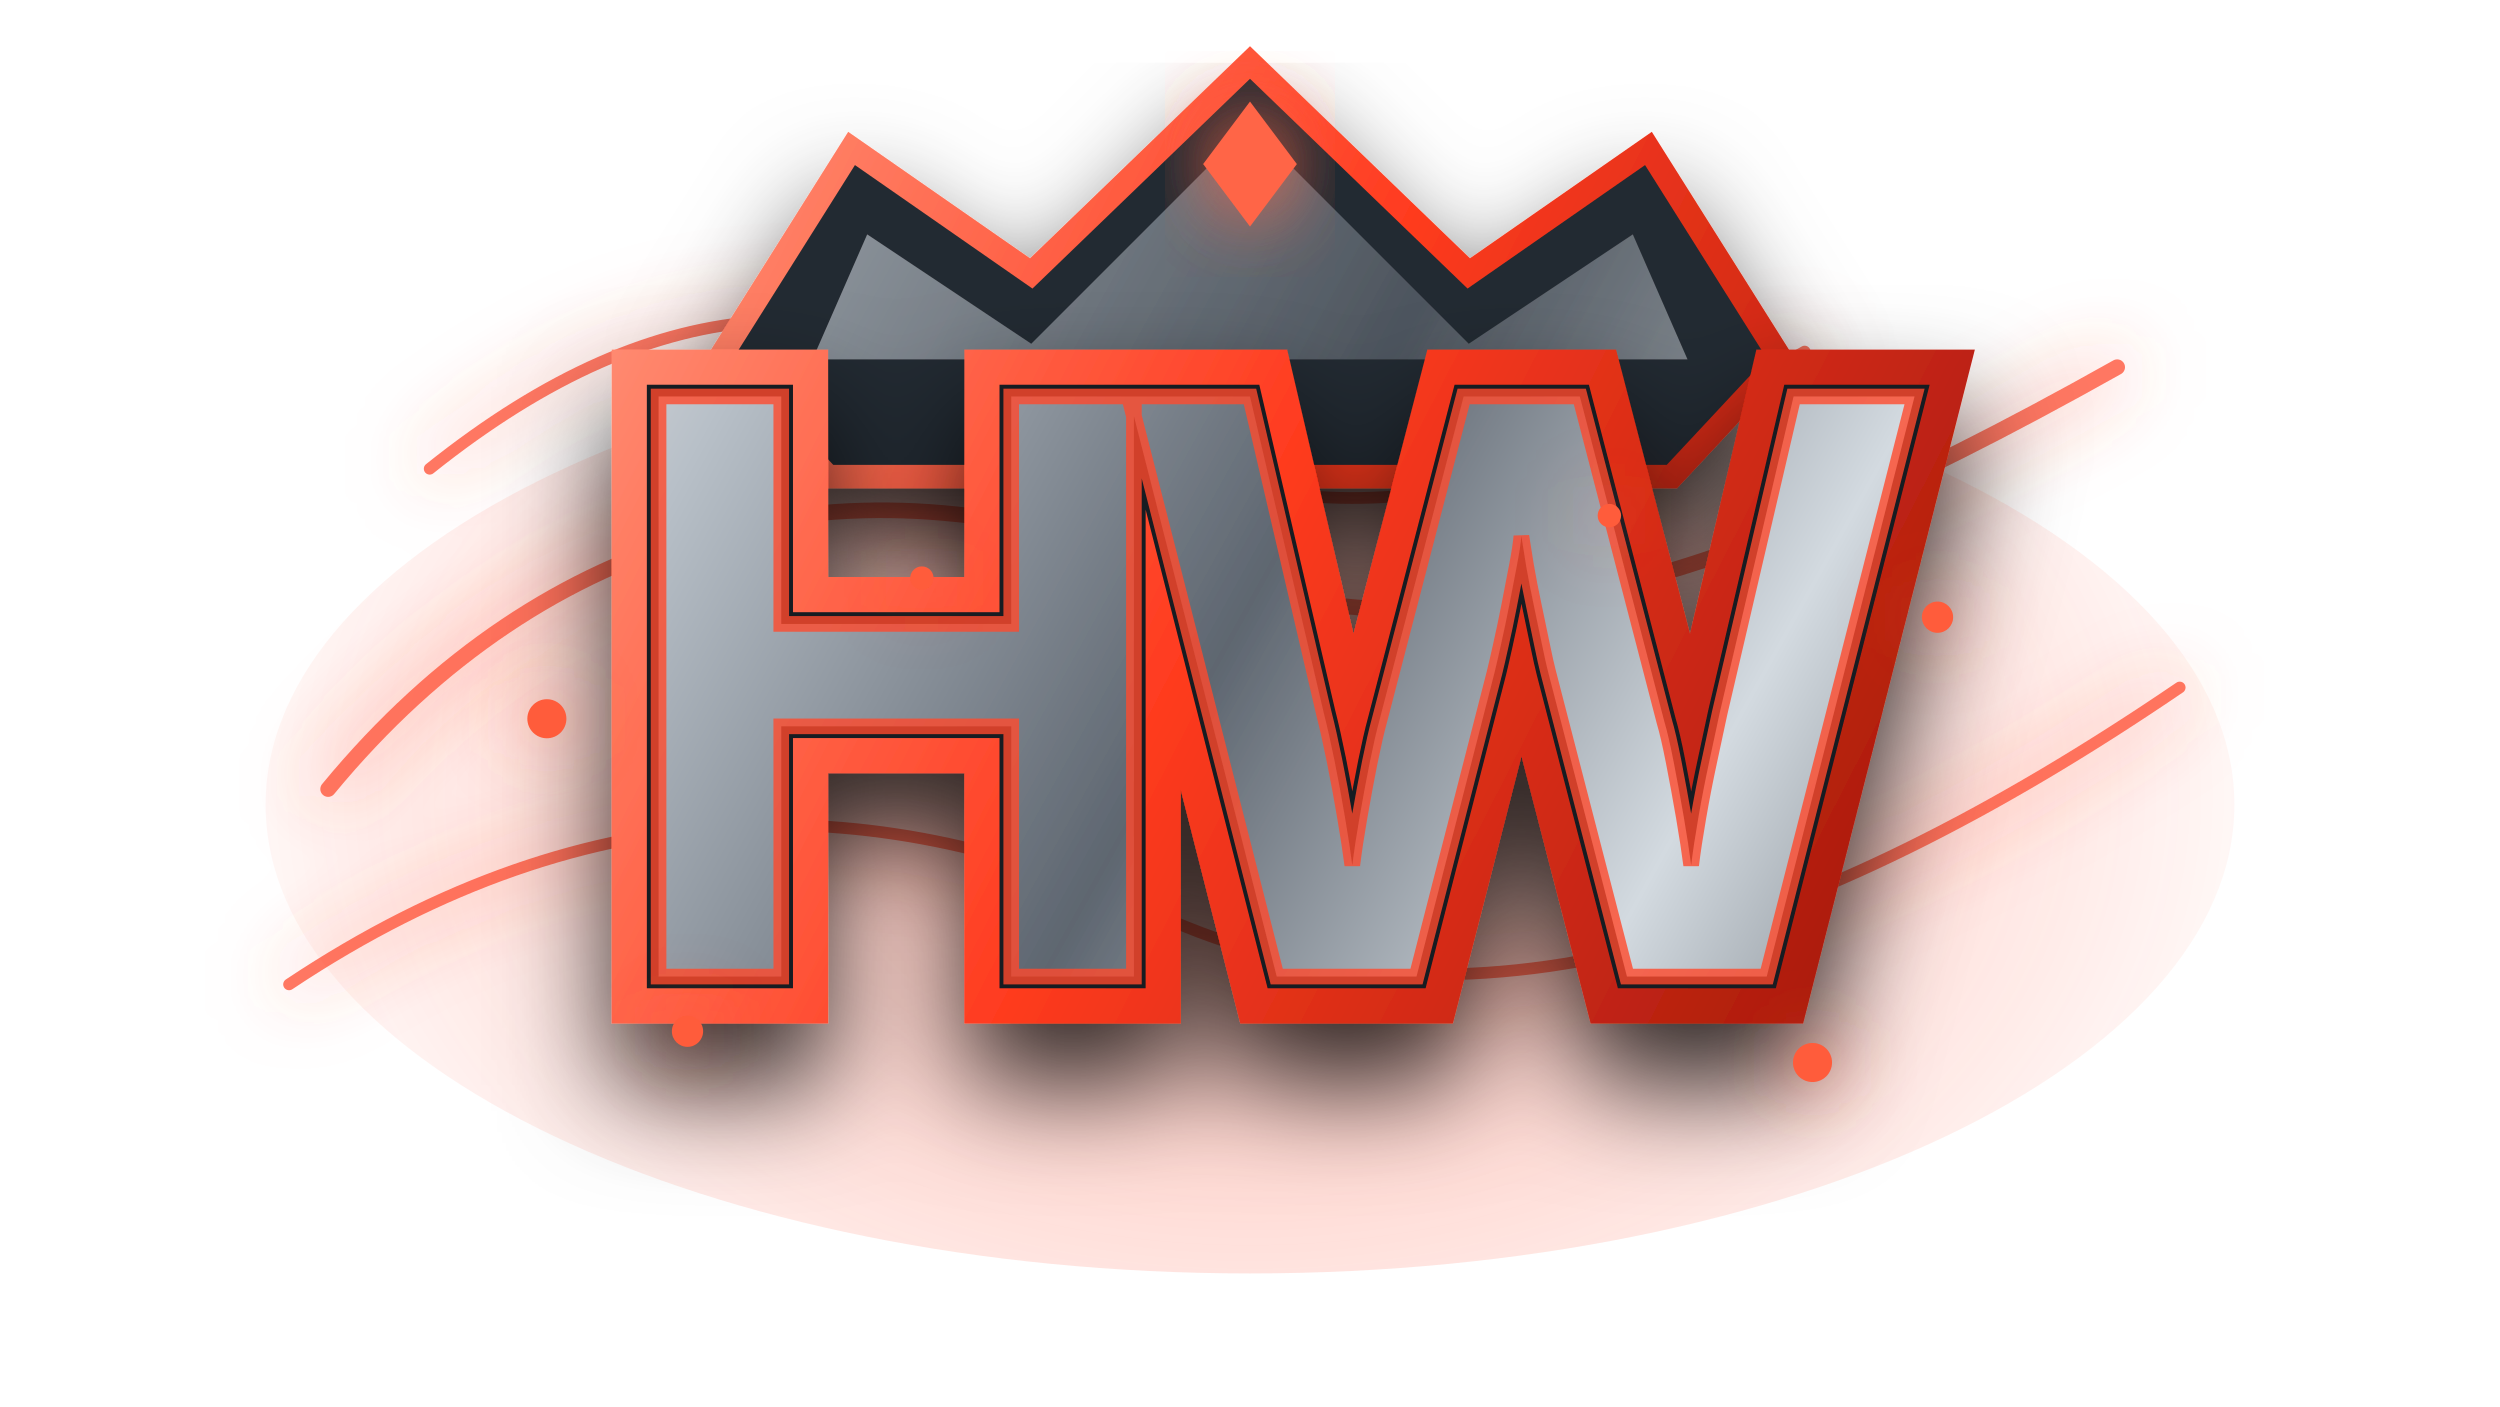
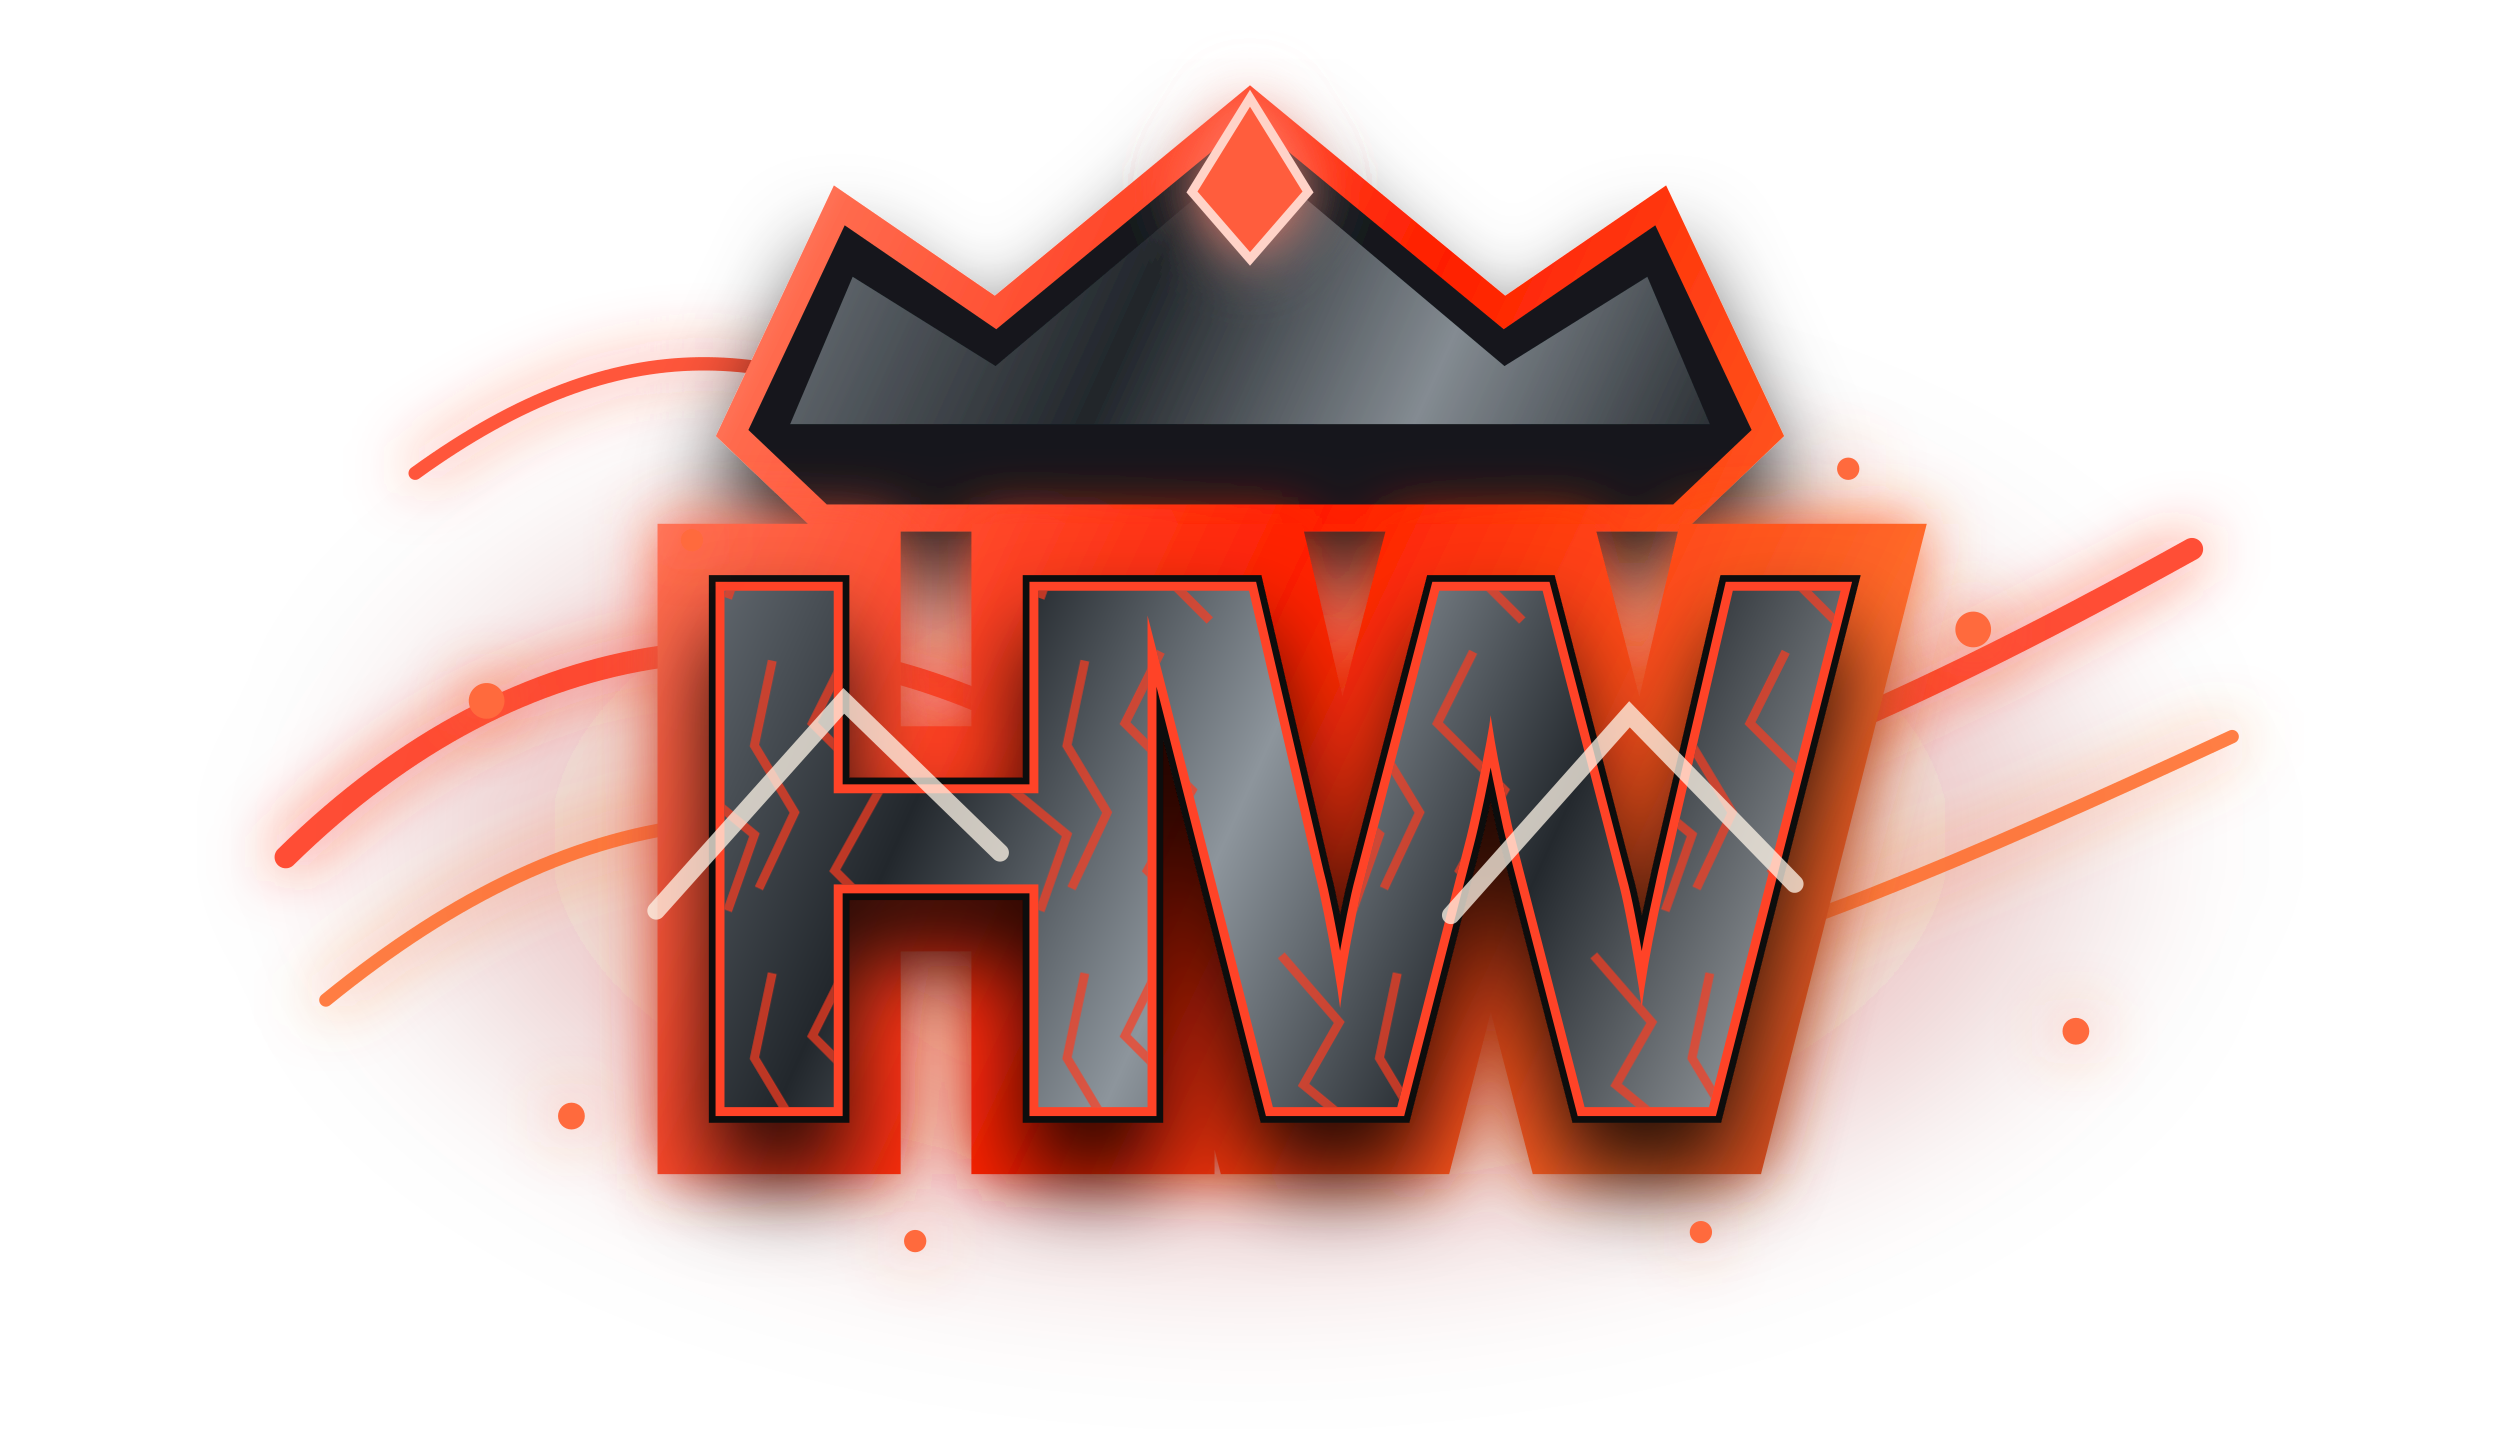
- <svg xmlns="http://www.w3.org/2000/svg" viewBox="0 0 320 180" role="img" aria-label="HardlyWorld HW logo">
+ <svg xmlns="http://www.w3.org/2000/svg" viewBox="0 0 560 320" fill="none">
  <defs>
-     <linearGradient id="metal" x1="45" y1="30" x2="270" y2="155" gradientUnits="userSpaceOnUse">
-       <stop stop-color="#FFF5F2" />
-       <stop offset=".2" stop-color="#B8C0C8" />
-       <stop offset=".48" stop-color="#5E6670" />
-       <stop offset=".72" stop-color="#D3DAE0" />
-       <stop offset="1" stop-color="#3E454D" />
+     <linearGradient id="steel" x1="110" y1="100" x2="430" y2="245" gradientUnits="userSpaceOnUse">
+       <stop stop-color="#F4F5F6" />
+       <stop offset=".12" stop-color="#70777E" />
+       <stop offset=".34" stop-color="#22272C" />
+       <stop offset=".53" stop-color="#8D959C" />
+       <stop offset=".72" stop-color="#24292E" />
+       <stop offset="1" stop-color="#C9CED2" />
    </linearGradient>
-     <linearGradient id="edge" x1="55" y1="45" x2="260" y2="150" gradientUnits="userSpaceOnUse">
-       <stop stop-color="#FF9D84" />
-       <stop offset=".45" stop-color="#FF3B1F" />
-       <stop offset="1" stop-color="#8C1108" />
+     <linearGradient id="hot" x1="90" y1="80" x2="470" y2="260" gradientUnits="userSpaceOnUse">
+       <stop stop-color="#FFD7C8" />
+       <stop offset=".18" stop-color="#FF6A4D" />
+       <stop offset=".48" stop-color="#FF1F00" />
+       <stop offset=".78" stop-color="#FF6A2A" />
+       <stop offset="1" stop-color="#9B140B" />
    </linearGradient>
-     <radialGradient id="core" cx="0" cy="0" r="1" gradientTransform="translate(160 102) rotate(90) scale(95 140)" gradientUnits="userSpaceOnUse">
-       <stop stop-color="#FF5B3A" stop-opacity=".38" />
-       <stop offset="1" stop-color="#FF2100" stop-opacity="0" />
+     <radialGradient id="fire" cx=".5" cy=".5" r=".55">
+       <stop stop-color="#FF5A2F" stop-opacity=".8" />
+       <stop offset=".45" stop-color="#D92711" stop-opacity=".34" />
+       <stop offset="1" stop-color="#5B0904" stop-opacity="0" />
    </radialGradient>
-     <filter id="glow" x="-40%" y="-40%" width="180%" height="180%">
-       <feGaussianBlur stdDeviation="5" result="b" />
+     <filter id="redGlow" x="-60%" y="-60%" width="220%" height="220%">
+       <feGaussianBlur stdDeviation="7" result="blur" />
      <feMerge>
-         <feMergeNode in="b" />
+         <feMergeNode in="blur" />
        <feMergeNode in="SourceGraphic" />
      </feMerge>
    </filter>
-     <filter id="shadow" x="-30%" y="-30%" width="160%" height="180%">
-       <feDropShadow dx="0" dy="8" stdDeviation="7" flood-color="#000" flood-opacity=".8" />
+     <filter id="softGlow" x="-80%" y="-80%" width="260%" height="260%">
+       <feGaussianBlur stdDeviation="18" />
    </filter>
+     <filter id="shadow" x="-40%" y="-40%" width="180%" height="220%">
+       <feDropShadow dx="0" dy="13" stdDeviation="10" flood-color="#000" flood-opacity=".85" />
+     </filter>
+     <pattern id="cracks" width="70" height="70" patternUnits="userSpaceOnUse">
+       <path d="M7 4L20 19L12 33L29 47L23 64M50 6L42 22L57 37L47 55L61 69M33 8L29 27L38 42L30 59" stroke="#FF3B1F" stroke-width="2" stroke-opacity=".75" />
+     </pattern>
  </defs>
-   <ellipse cx="160" cy="103" rx="126" ry="60" fill="url(#core)" />
-   <g fill="none" stroke="#FF4A2D" stroke-linecap="round" filter="url(#glow)" opacity=".75">
-     <path d="M42 101c28-34 66-43 103-30 38 14 69 8 126-24" stroke-width="2" />
-     <path d="M37 126c39-26 76-25 111-9 39 18 84 3 131-29" stroke-width="1.5" />
-     <path d="M55 60c30-24 56-24 82-7 24 15 52 16 94-8" stroke-width="1.5" />
+   <ellipse cx="280" cy="188" rx="205" ry="100" fill="url(#fire)" filter="url(#softGlow)" />
+   <g fill="none" stroke-linecap="round" filter="url(#redGlow)" opacity=".86">
+     <path d="M64 192C118 139 178 135 232 163C299 198 347 203 491 123" stroke="#FF3218" stroke-width="5" />
+     <path d="M73 224C132 176 183 173 245 205C319 243 379 221 500 165" stroke="#FF6A27" stroke-width="3" />
+     <path d="M93 106C140 72 175 77 215 99C252 120 302 124 353 93" stroke="#FF3B1F" stroke-width="3" />
  </g>
  <g filter="url(#shadow)">
-     <path d="M92 46L109 19L132 35L160 8L188 35L211 19L228 46L214 61H106Z" fill="#242A31" stroke="url(#edge)" stroke-width="3" />
-     <path d="M104 46L111 30L132 44L160 16L188 44L209 30L216 46Z" fill="url(#metal)" opacity=".7" />
-     <path d="M154 21L160 13L166 21L160 29Z" fill="#FF6546" filter="url(#glow)" />
+     <path d="M164 97L188 46L223 70L280 23L337 70L372 46L396 97L376 116H184Z" fill="#15191E" stroke="url(#hot)" stroke-width="6" />
+     <path d="M177 95L191 62L223 82L280 34L337 82L369 62L383 95Z" fill="url(#steel)" opacity=".92" />
+     <path d="M267 43L280 22L293 43L280 58Z" fill="#FF5D3C" stroke="#FFD3C8" stroke-width="2" filter="url(#redGlow)" />
  </g>
-   <g filter="url(#shadow)">
-     <text x="160" y="125" text-anchor="middle" font-family="Arial Black, Impact, sans-serif" font-size="104" font-weight="900" letter-spacing="-10" fill="#090C10" stroke="url(#edge)" stroke-width="12" paint-order="stroke">HW</text>
-     <text x="160" y="125" text-anchor="middle" font-family="Arial Black, Impact, sans-serif" font-size="104" font-weight="900" letter-spacing="-10" fill="url(#metal)" stroke="#171B20" stroke-width="3" paint-order="stroke">HW</text>
-     <text x="160" y="125" text-anchor="middle" font-family="Arial Black, Impact, sans-serif" font-size="104" font-weight="900" letter-spacing="-10" fill="none" stroke="#FF4A2D" stroke-opacity=".8" stroke-width="2">HW</text>
-   </g>
-   <g fill="#FF5B3A" filter="url(#glow)">
-     <circle cx="70" cy="92" r="2.5" />
-     <circle cx="248" cy="79" r="2" />
-     <circle cx="88" cy="132" r="2" />
-     <circle cx="232" cy="136" r="2.5" />
-     <circle cx="118" cy="74" r="1.5" />
-     <circle cx="206" cy="66" r="1.5" />
+   <text x="280" y="248" text-anchor="middle" font-family="Arial Black, Impact, sans-serif" font-size="162" font-weight="900" letter-spacing="-16" fill="none" stroke="url(#hot)" stroke-width="30" paint-order="stroke" filter="url(#redGlow)">HW</text>
+   <text x="280" y="248" text-anchor="middle" font-family="Arial Black, Impact, sans-serif" font-size="162" font-weight="900" letter-spacing="-16" fill="url(#steel)" stroke="#090C10" stroke-width="7" paint-order="stroke" filter="url(#shadow)">HW</text>
+   <text x="280" y="248" text-anchor="middle" font-family="Arial Black, Impact, sans-serif" font-size="162" font-weight="900" letter-spacing="-16" fill="url(#steel)" stroke="#FF4327" stroke-width="4" paint-order="stroke">HW</text>
+   <text x="280" y="248" text-anchor="middle" font-family="Arial Black, Impact, sans-serif" font-size="162" font-weight="900" letter-spacing="-16" fill="url(#cracks)" opacity=".92">HW</text>
+   <path d="M147 204L189 157L224 191M325 205L365 160L402 198" stroke="#FFF5E8" stroke-opacity=".75" stroke-width="4" stroke-linecap="round" />
+   <g fill="#FF6A3D" filter="url(#redGlow)">
+     <circle cx="109" cy="157" r="4" />
+     <circle cx="128" cy="250" r="3" />
+     <circle cx="442" cy="141" r="4" />
+     <circle cx="465" cy="231" r="3" />
+     <circle cx="155" cy="121" r="2.5" />
+     <circle cx="414" cy="105" r="2.5" />
+     <circle cx="205" cy="278" r="2.5" />
+     <circle cx="381" cy="276" r="2.5" />
  </g>
</svg>
